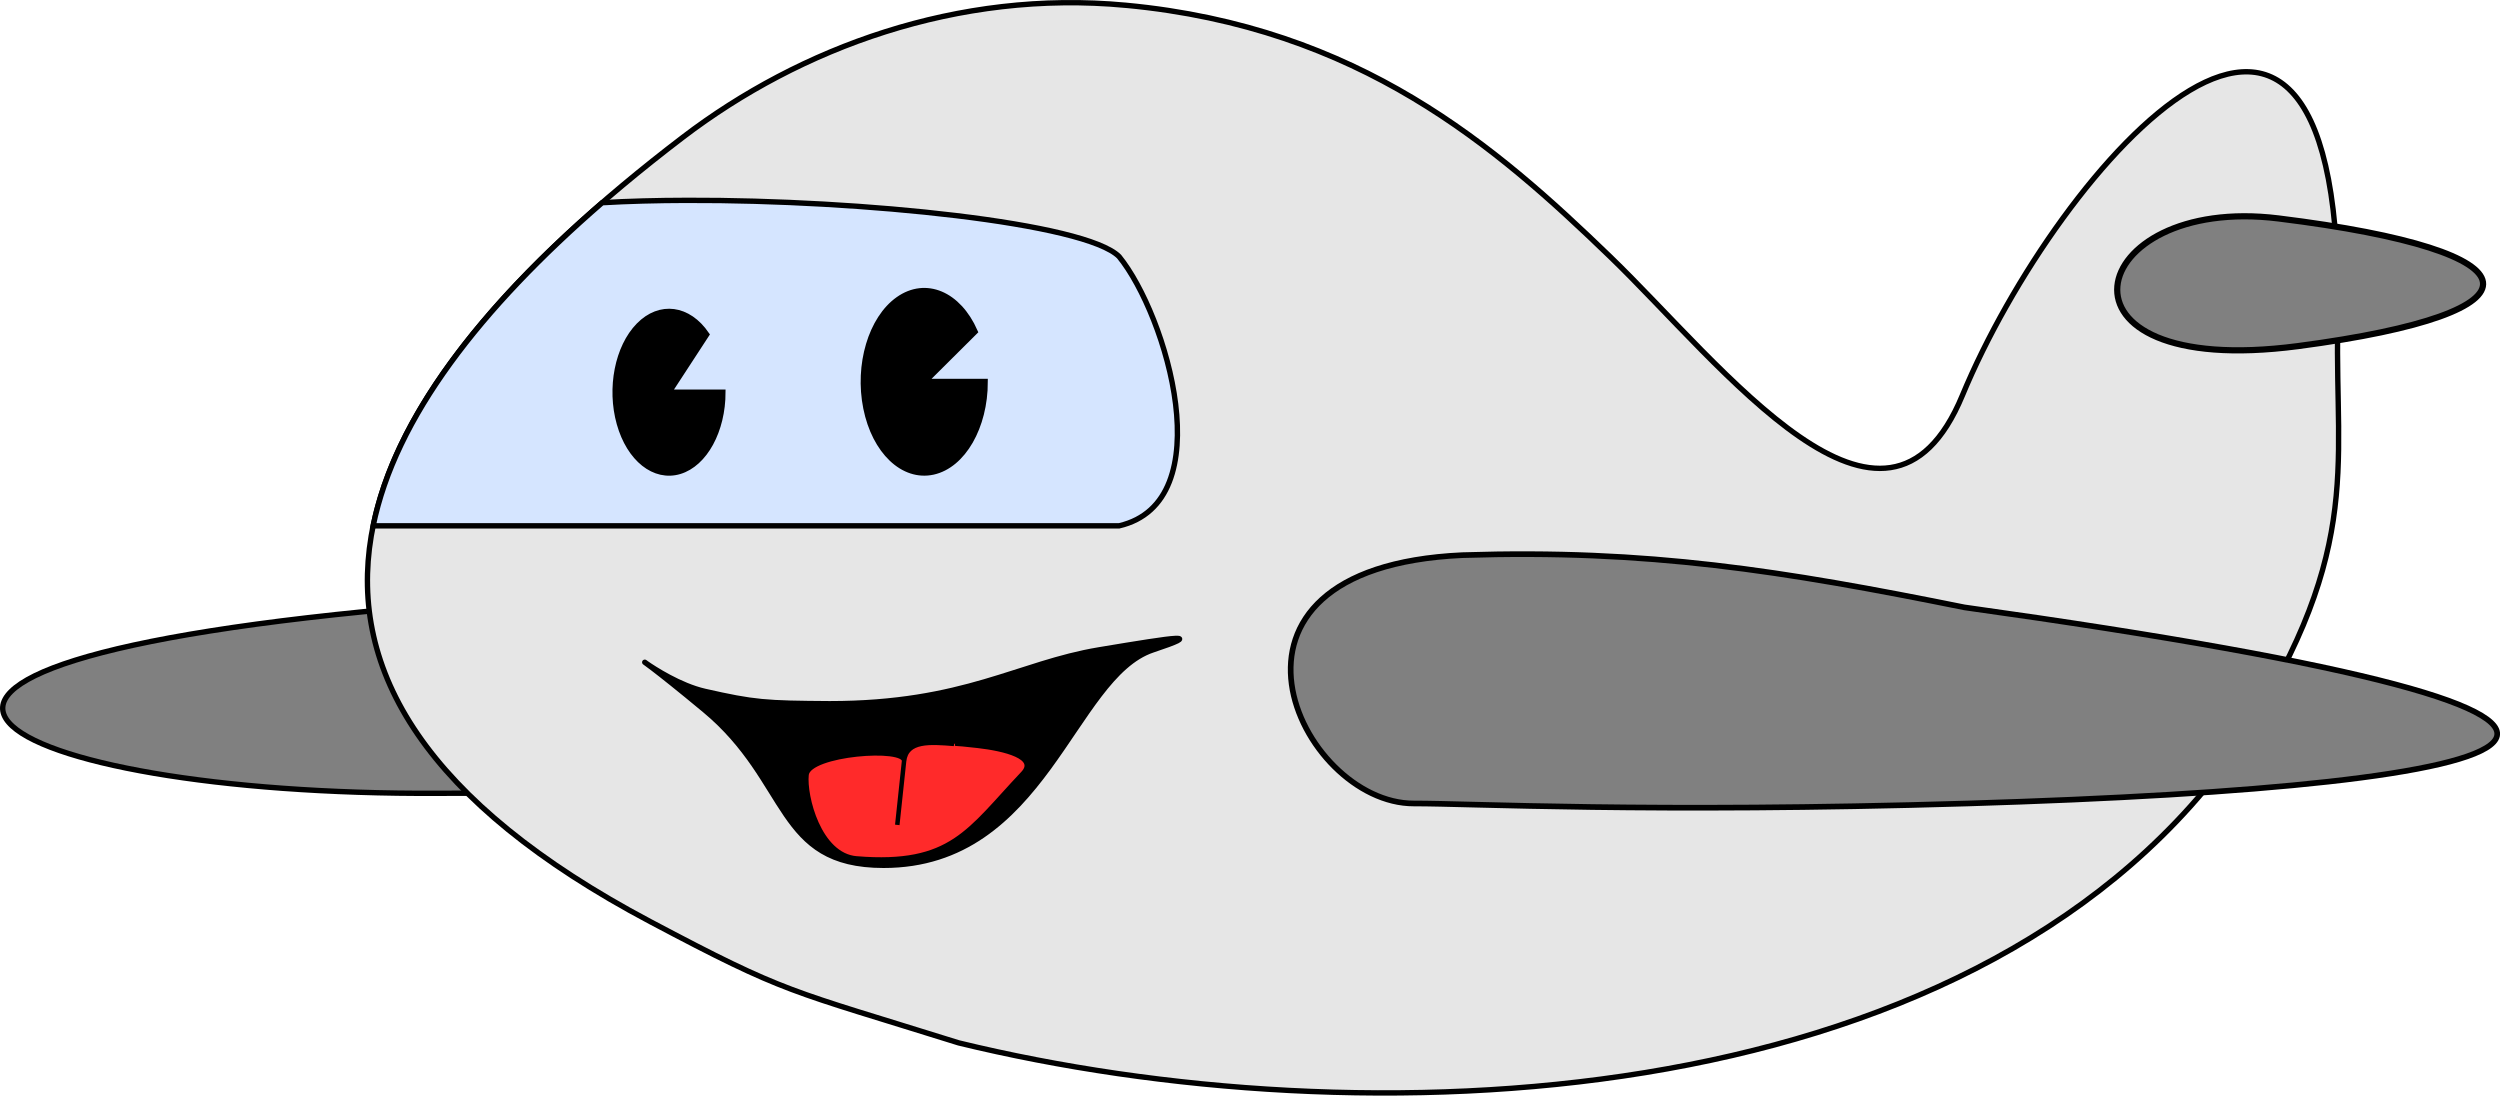
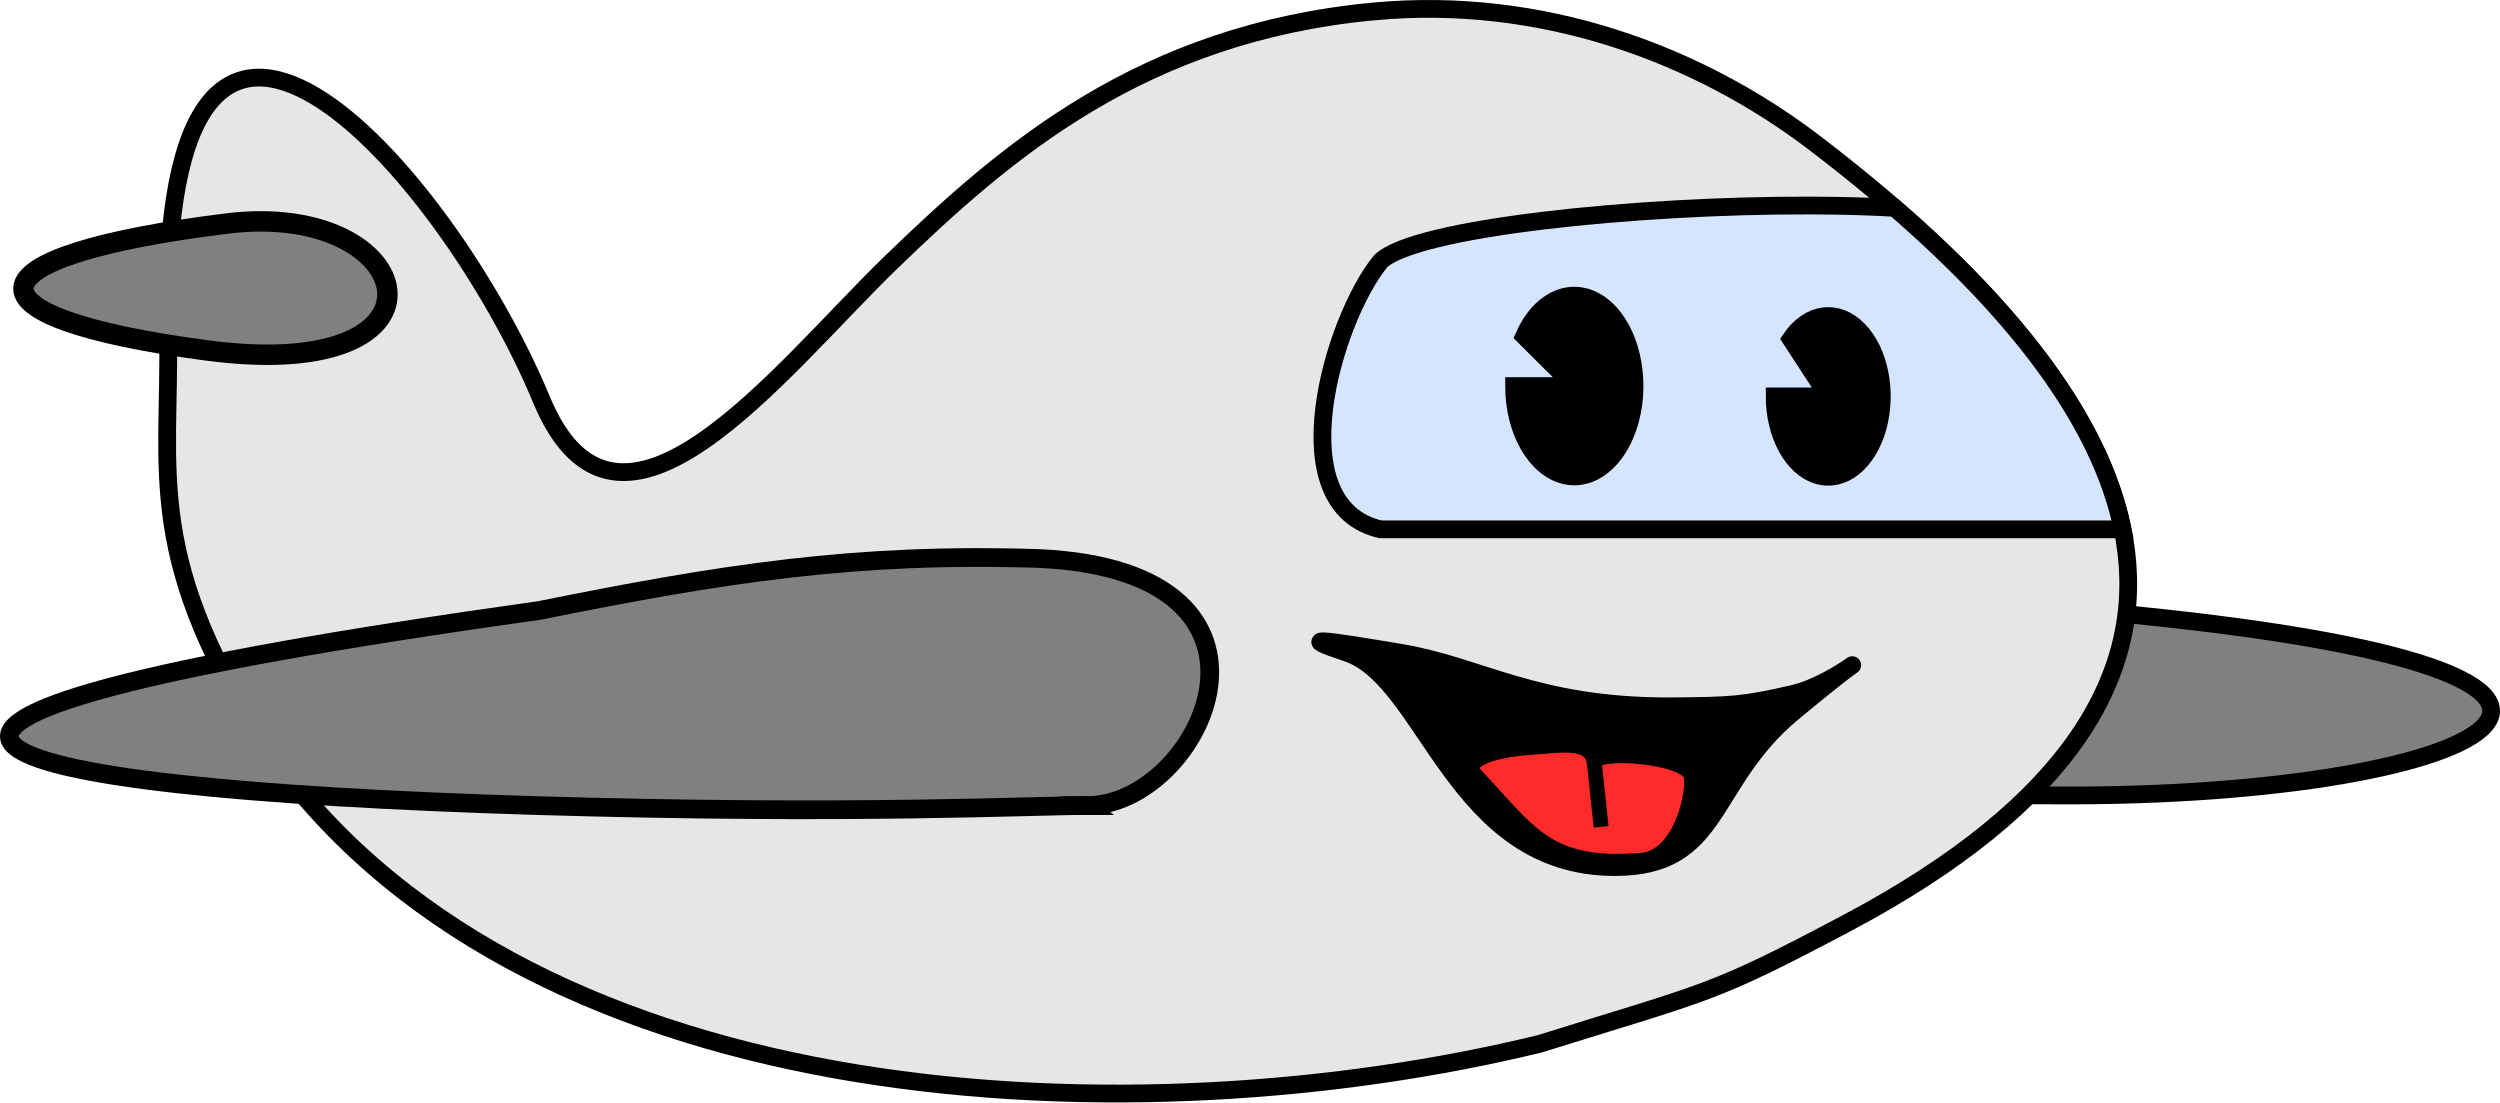
- <svg xmlns="http://www.w3.org/2000/svg" id="svg2" viewBox="0 0 140 61.356" version="1.1" width="140" height="61.356">
-   <defs id="defs18" />
-   <g id="layer1" transform="translate(-15.94431,-121.3814)">
-     <g id="g2857" transform="matrix(0.301598,0,0,0.301598,11.13554,84.773)">
-       <path id="path2041" style="fill:#808080;fill-rule:evenodd;stroke:#000000;stroke-width:1px" d="m 297.31,268.68 c 20,0 22.361,-40 0,-40 h -50 -90 c -20,0 -40.048,3.337 -62.329,5.224 -127.76,10.818 -79.47,35.205 2.329,34.776 33.333,-0.175 42.5,0 100,0 z" />
-       <path id="path2035" d="m 209.41,0.312 c -31.25,-2.943 -60.48,7.913 -82.22,24.486 -62.499,47.659 -89.864,101.26 -6.08,145.66 25.443,13.483 25.437,12.555 57.254,22.511 74.487,18.162 186.76,14.221 236.07,-52.97 25,-37.5 19.448,-53.421 20,-80 1.895,-91.202 -51.936,-30.064 -69.69,12.74 -14.366,34.636 -44.604,-5.668 -65.422,-25.762 -21.15,-20.422 -46.53,-42.582 -89.91,-46.668 z" style="fill:#e6e6e6;fill-rule:evenodd;stroke:#000000;stroke-width:1px" transform="translate(15.577,122.05)" />
-       <path id="path2037" style="fill:#808080;fill-rule:evenodd;stroke:#000000;stroke-width:1.15px" d="m 439,161.94 c 49.24,6.089 50.816,17.49 3.62,23.707 -48.512,6.37 -39.685,-28.167 -3.62,-23.707 z" />
-       <path id="path2039" style="fill:#808080;fill-rule:evenodd;stroke:#000000;stroke-width:1.053px" d="m 278.47,270.57 c -21.176,0.051 -42.335,-43.747 9,-46.109 34.412,-1.114 59.349,2.864 93.193,9.691 153.26,21.426 108.61,33.156 0.612,36.418 -59.091,1.785 -92.525,-0.025 -102.81,0 z" />
-       <path id="path5685" style="fill:#000000;fill-rule:evenodd;stroke:#000000;stroke-width:1px" d="m 170,252.05 c 25,0 35,-7.5 50,-10 15,-2.5 19.487,-3.162 10,0 -15,5 -20,40 -50,40 -20,0 -17.193,-15.521 -33.213,-28.832 -19.61,-16.294 -9.18,-5.555 0.029,-3.466 9.21,2.089 11.178,2.218 23.184,2.298 z" />
-       <path id="path6413" style="fill:#ff2a2a;fill-rule:evenodd;stroke:#000000;stroke-width:0.838px" d="m 175,280.78 c -6.993,-0.565 -9.723,-11.602 -9.304,-15.541 0.419,-3.939 18.406,-5.296 18.11,-2.51 l -1.256,11.818 1.256,-11.818 c 0.419,-3.939 4.842,-3.582 9.264,-3.225 0,0 -0.596,-0.215 4.423,0.357 5.019,0.572 11.244,2.112 8.375,5.142 -10.05,10.614 -13.176,17.206 -30.868,15.776 z" />
-       <path id="path2035-7" style="fill:#d5e5ff;fill-rule:evenodd;stroke:#000000;stroke-width:1px" d="m 143.48,158.58 c -5.576,0.017 -10.876,0.152 -15.719,0.438 -22.592,19.575 -38.427,39.9 -42.531,60 h 138.5 c 19.175,-4.441 8.831,-39.142 0,-50 -6.25,-6.25 -47.633,-10.535 -80.25,-10.437 z" />
-       <path id="path7141" style="fill:#000000;stroke:#000000" d="m 150,197.047 a 10,15 0 0 1 -8.022,14.704 10,15 0 0 1 -11.195,-8.888 10,15 0 0 1 3.594,-18.219 10,15 0 0 1 12.617,1.681 L 140,197.047 Z" transform="translate(0.16478,-2.8394)" />
-       <path id="path9331" style="fill:#000000;stroke:#000000" d="m 150,197.047 a 10,15 0 0 1 -8.541,14.84 10,15 0 0 1 -11.033,-10.51 10,15 0 0 1 5.322,-17.906 10,15 0 0 1 12.586,5.285 L 140,197.047 Z" transform="matrix(1.1244,0,0,1.1244,30.14,-29.287)" />
+ <svg xmlns="http://www.w3.org/2000/svg" version="1.1" width="140.721" height="62.054" viewBox="0,0,140.721,62.054">
+   <g transform="translate(-169.6262,-148.9729)">
+     <g data-paper-data="{&quot;isPaintingLayer&quot;:true}" stroke="#000000" stroke-linecap="butt" stroke-linejoin="miter" stroke-miterlimit="10" stroke-dasharray="" stroke-dashoffset="0" style="mix-blend-mode: normal">
+       <path d="M225.139,193.747c-6.032,0 -6.744,-12.064 0,-12.064h15.08h27.144c6.032,0 12.078,1.007 18.798,1.576c38.532,3.263 23.968,10.618 -0.702,10.488c-10.053,-0.053 -12.818,0 -30.16,0z" data-paper-data="{&quot;index&quot;:null}" fill="#808080" fill-rule="evenodd" stroke-width="1" />
+       <path d="M246.951,149.618c9.425,-0.888 18.241,2.386 24.797,7.385c18.85,14.374 27.103,30.54 1.834,43.931c-7.674,4.066 -7.672,3.787 -17.268,6.789c-22.465,5.478 -56.326,4.289 -71.198,-15.976c-7.54,-11.31 -5.865,-16.112 -6.032,-24.128c-0.572,-27.506 15.664,-9.067 21.018,3.842c4.333,10.446 13.452,-1.71 19.731,-7.77c6.379,-6.159 14.033,-12.843 27.117,-14.075z" data-paper-data="{&quot;index&quot;:null}" fill="#e6e6e6" fill-rule="evenodd" stroke-width="1" />
+       <path d="M181.314,168.704c-14.234,-1.875 -13.759,-5.314 1.092,-7.15c10.877,-1.345 13.539,9.071 -1.092,7.15z" data-paper-data="{&quot;index&quot;:null}" fill="#808080" fill-rule="evenodd" stroke-width="1.15" />
+       <path d="M230.822,194.317c-3.102,-0.008 -13.186,0.538 -31.007,0c-32.572,-0.984 -46.038,-4.522 0.185,-10.984c10.207,-2.059 17.728,-3.259 28.107,-2.923c15.483,0.712 9.101,13.922 2.714,13.906z" data-paper-data="{&quot;index&quot;:null}" fill="#808080" fill-rule="evenodd" stroke-width="1.053" />
+       <path d="M263.535,188.731c3.621,-0.024 4.215,-0.063 6.992,-0.693c2.778,-0.63 5.923,-3.869 0.009,1.045c-4.832,4.015 -3.985,8.696 -10.017,8.696c-9.048,0 -10.556,-10.556 -15.08,-12.064c-2.861,-0.954 -1.508,-0.754 3.016,0c4.524,0.754 7.54,3.016 15.08,3.016z" data-paper-data="{&quot;index&quot;:null}" fill="#000000" fill-rule="evenodd" stroke-width="1" />
+       <path d="M262.027,197.396c-5.336,0.431 -6.279,-1.557 -9.31,-4.758c-0.865,-0.914 1.012,-1.378 2.526,-1.551c1.514,-0.173 1.334,-0.108 1.334,-0.108c1.334,-0.108 2.668,-0.216 2.794,0.973l0.379,3.564l-0.379,-3.564c-0.089,-0.84 5.336,-0.431 5.462,0.757c0.126,1.188 -0.697,4.517 -2.806,4.687z" data-paper-data="{&quot;index&quot;:null}" fill="#ff2a2a" fill-rule="evenodd" stroke-width="0.838" />
+       <path d="M271.534,160.541c1.682,0.005 3.28,0.046 4.741,0.132c6.814,5.904 11.589,12.034 12.827,18.096h-41.771c-5.783,-1.339 -2.664,-11.805 0,-15.08c1.885,-1.885 14.366,-3.177 24.203,-3.148z" data-paper-data="{&quot;index&quot;:null}" fill="#d5e5ff" fill-rule="evenodd" stroke-width="1" />
+       <path d="M272.534,171.286l-2.109,-3.234c1.026,-1.506 2.618,-1.718 3.805,-0.507c1.187,1.211 1.641,3.51 1.084,5.495c-0.557,1.985 -1.969,3.106 -3.377,2.68c-1.407,-0.426 -2.419,-2.281 -2.419,-4.435z" data-paper-data="{&quot;index&quot;:null}" fill="#000000" fill-rule="nonzero" stroke-width="1" />
+       <path d="M258.241,170.703l-2.826,-2.812c0.93,-2.102 2.746,-2.865 4.268,-1.792c1.522,1.073 2.29,3.657 1.805,6.072c-0.485,2.415 -2.078,3.932 -3.742,3.564c-1.664,-0.368 -2.896,-2.51 -2.896,-5.032z" data-paper-data="{&quot;index&quot;:null}" fill="#000000" fill-rule="nonzero" stroke-width="1" />
    </g>
  </g>
</svg>
